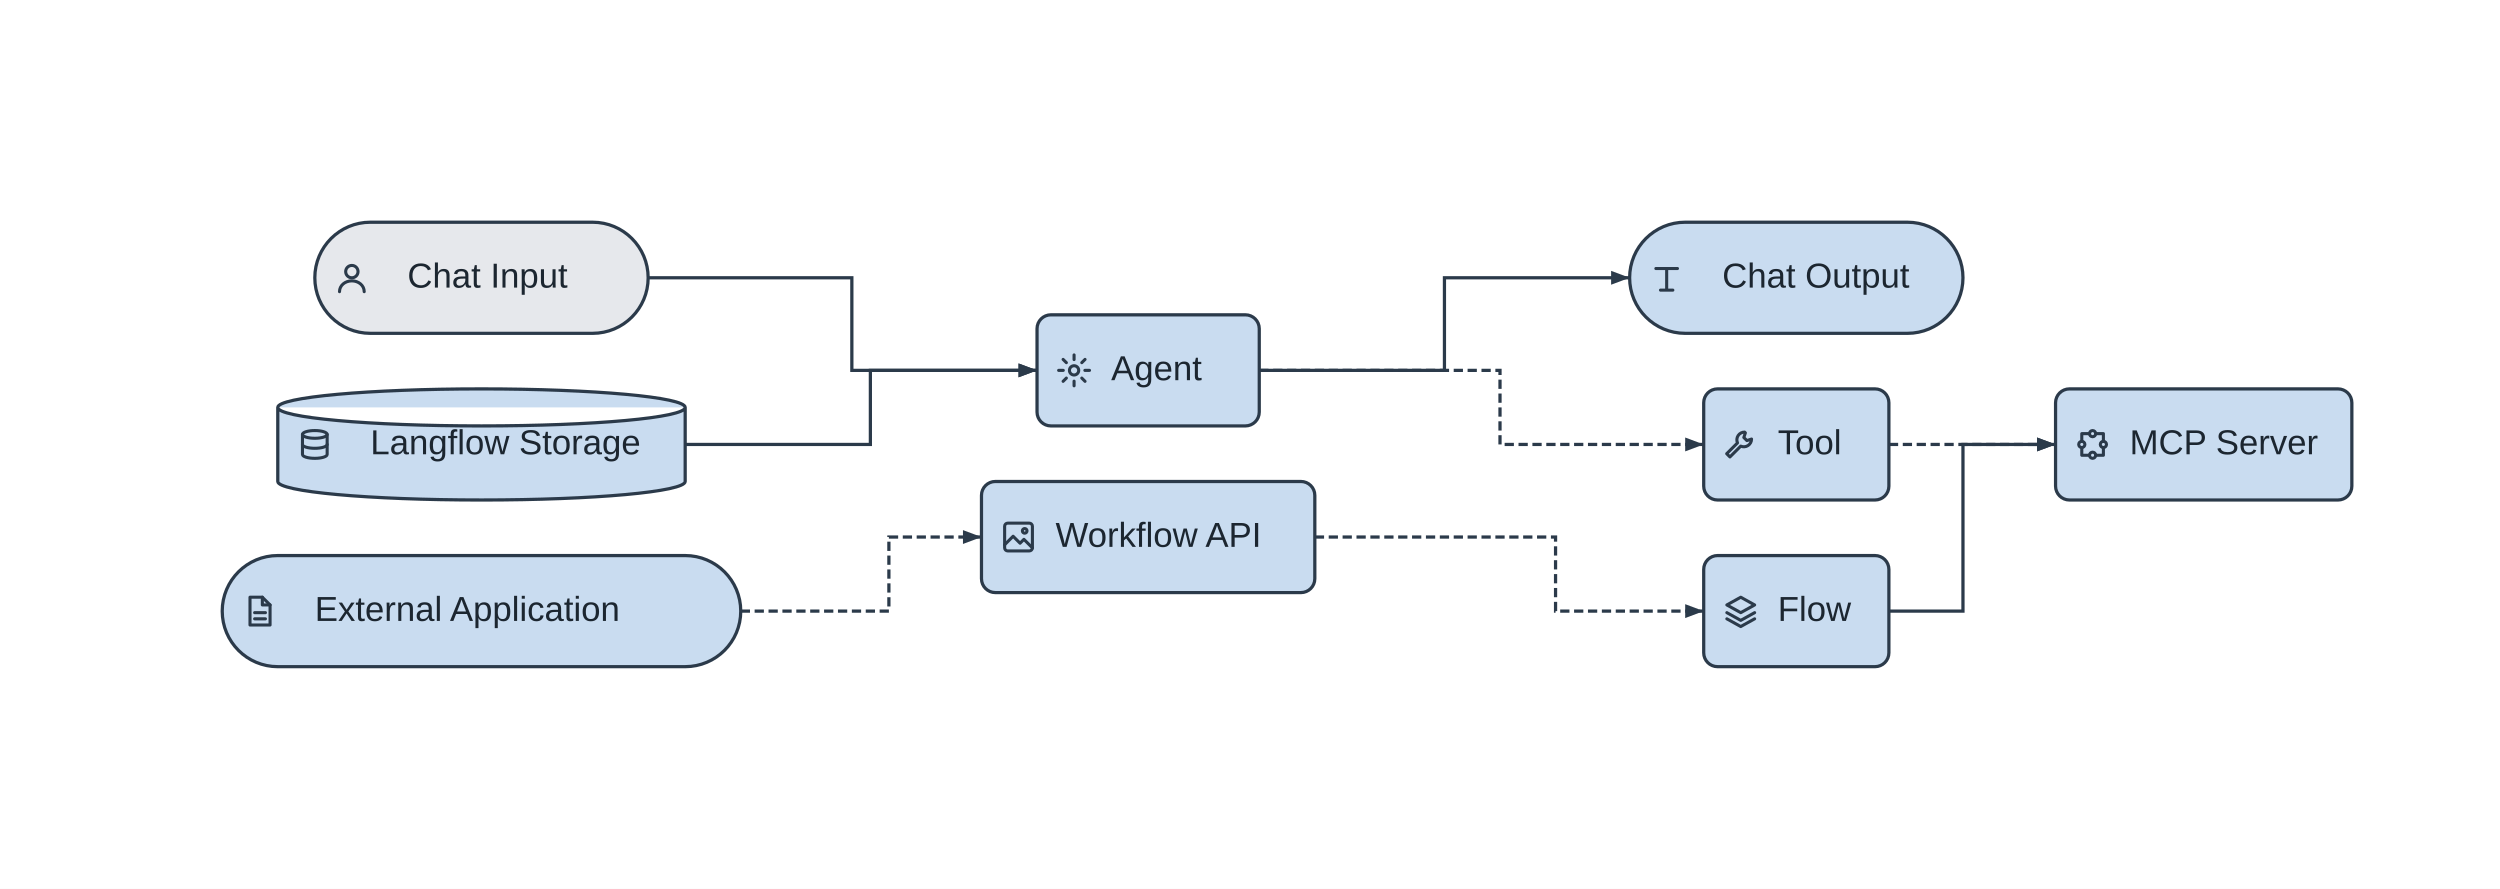
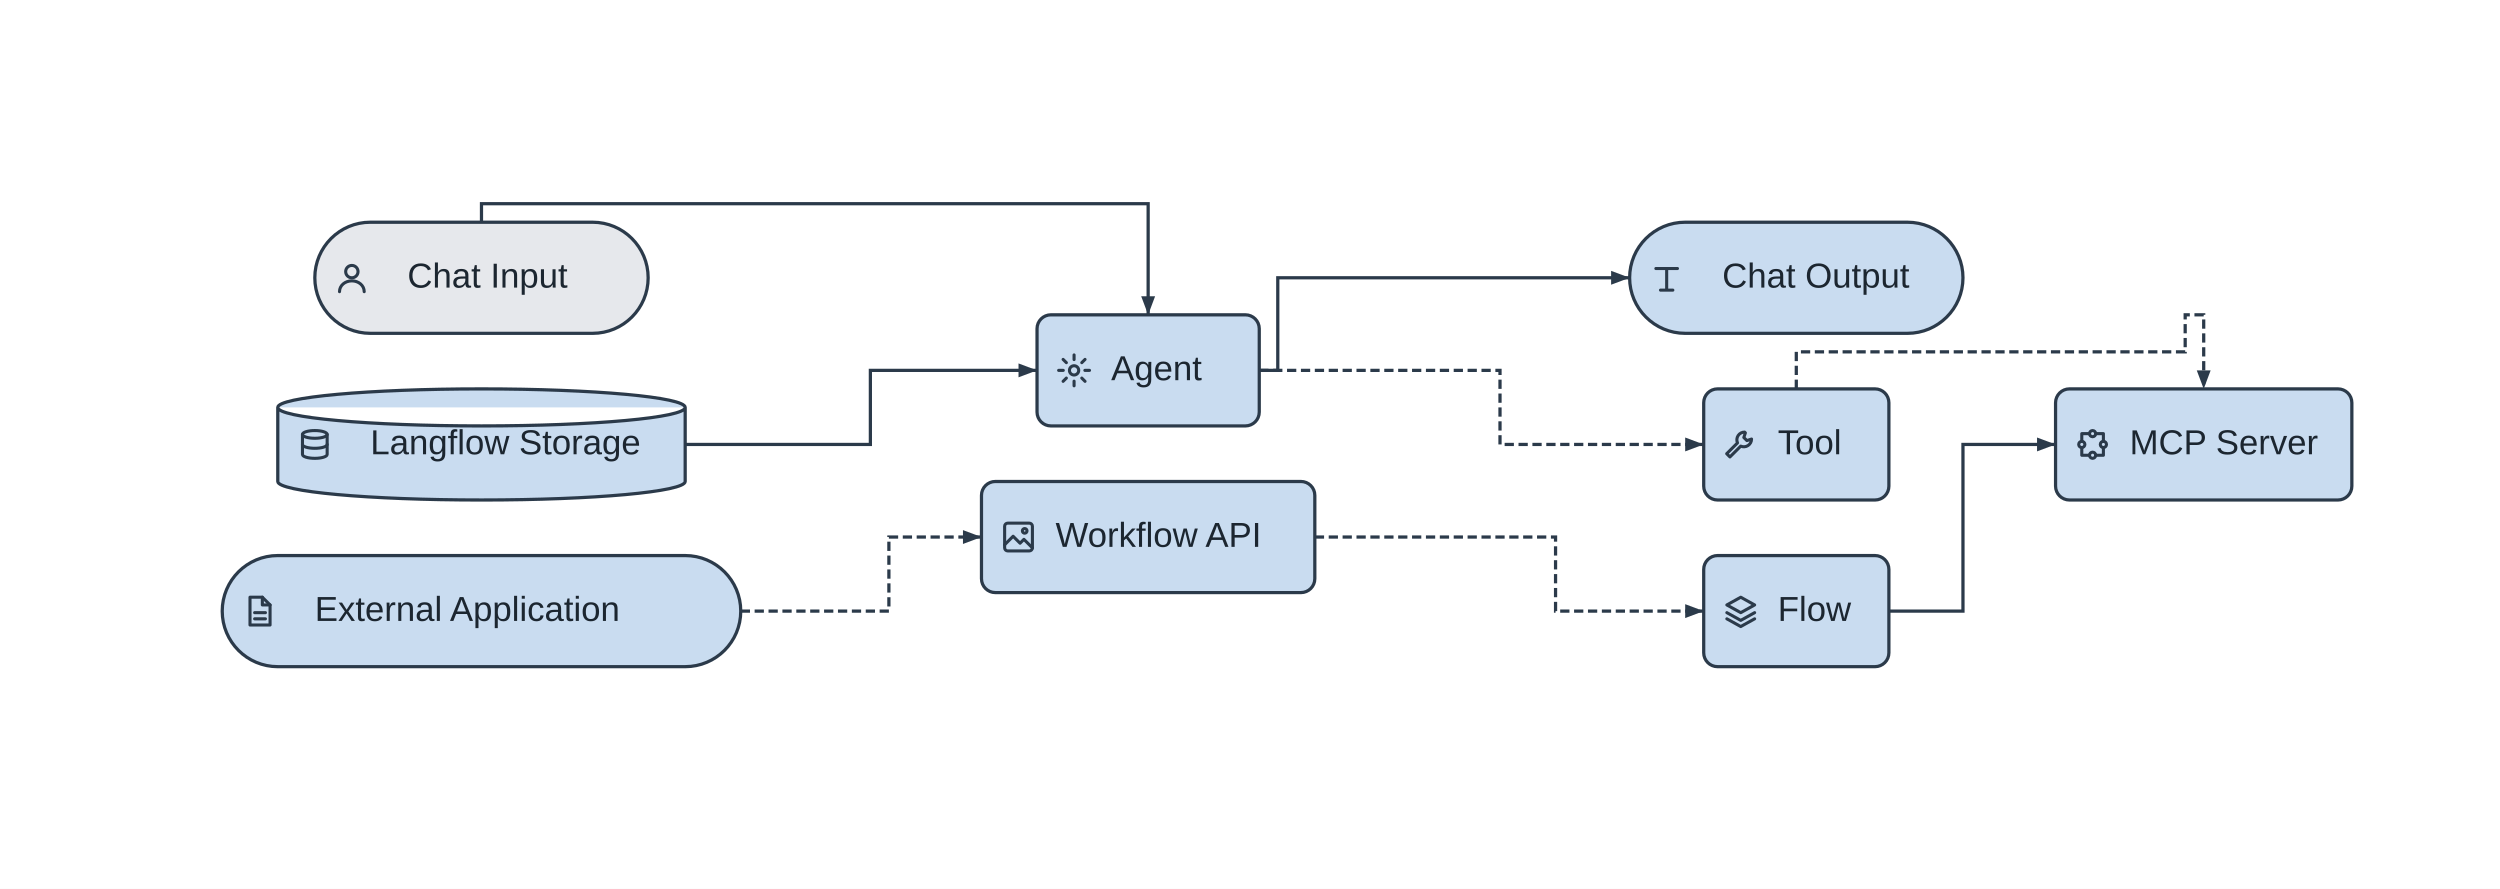
<svg xmlns="http://www.w3.org/2000/svg" width="1080" height="384" viewBox="0 0 1080 384" font-family="IBM Plex Sans, Helvetica Neue, Arial, sans-serif" data-figtree="1">
  <rect id="background" x="0" y="0" width="1080" height="384" fill="#FFFFFF" data-role="background" />
  <defs>
    <marker id="figtree-arrow" markerWidth="8" markerHeight="6" refX="8" refY="3" orient="auto" markerUnits="userSpaceOnUse">
      <path d="M0,0 L8,3 L0,6 z" fill="#2B3A4A" />
    </marker>
    <symbol id="icon-database" viewBox="0 0 24 24" fill="none" stroke="currentColor" stroke-width="2" stroke-linecap="round" stroke-linejoin="round">
      <ellipse cx="12" cy="5.5" rx="8" ry="2.5" />
      <path d="M4 5.5v13c0 1.4 3.6 2.5 8 2.5s8-1.1 8-2.5v-13" />
      <path d="M4 12c0 1.4 3.6 2.5 8 2.5s8-1.1 8-2.5" />
    </symbol>
    <symbol id="icon-document" viewBox="0 0 24 24" fill="none" stroke="currentColor" stroke-width="2" stroke-linecap="round" stroke-linejoin="round">
      <path d="M6 3h8l5 5v13H6z" />
      <path d="M14 3v5h5" />
      <path d="M9 13h7M9 17h7" />
    </symbol>
    <symbol id="icon-gear" viewBox="0 0 24 24" fill="none" stroke="currentColor" stroke-width="2" stroke-linecap="round" stroke-linejoin="round">
      <circle cx="12" cy="12" r="3" />
      <path d="M12 2v3M12 19v3M2 12h3M19 12h3M4.9 4.9l2.1 2.1M17 17l2.1 2.1M4.9 19.1L7 17M17 7l2.1-2.1" />
    </symbol>
    <symbol id="icon-layers" viewBox="0 0 24 24" fill="none" stroke="currentColor" stroke-width="2" stroke-linecap="round" stroke-linejoin="round">
      <path d="M12 3l9 5-9 5-9-5z" />
      <path d="M3 13l9 5 9-5" />
      <path d="M3 17l9 5 9-5" />
    </symbol>
    <symbol id="icon-ports" viewBox="0 0 24 24" fill="none" stroke="currentColor" stroke-width="2" stroke-linecap="round" stroke-linejoin="round">
      <path d="M10 5H5V10" />
      <path d="M14 5H19V10" />
      <path d="M19 14V19H14" />
      <path d="M10 19H5V14" />
      <circle cx="12" cy="5" r="2" />
      <circle cx="19" cy="12" r="2" />
      <circle cx="12" cy="19" r="2" />
      <circle cx="5" cy="12" r="2" />
    </symbol>
    <symbol id="icon-render" viewBox="0 0 24 24" fill="none" stroke="currentColor" stroke-width="2" stroke-linecap="round" stroke-linejoin="round">
      <rect x="3" y="3" width="18" height="18" rx="2" />
      <circle cx="16" cy="8" r="1.5" />
      <polyline points="3 17 8.5 11.5 13 16 15.5 13.5 21 19" />
    </symbol>
    <symbol id="icon-text" viewBox="0 0 24 24" fill="none" stroke="currentColor" stroke-width="2" stroke-linecap="round" stroke-linejoin="round">
      <path d="M5 6h14M12 6v14M8 20h8" />
    </symbol>
    <symbol id="icon-user" viewBox="0 0 24 24" fill="none" stroke="currentColor" stroke-width="2" stroke-linecap="round" stroke-linejoin="round">
      <circle cx="12" cy="8" r="4" />
      <path d="M4 21c0-4 3.6-7 8-7s8 3 8 7" />
    </symbol>
    <symbol id="icon-wrench" viewBox="0 0 24 24" fill="none" stroke="currentColor" stroke-width="2" stroke-linecap="round" stroke-linejoin="round">
      <path d="M14.5 4a5 5 0 0 0-4.6 7l-7 7 2.1 2.1 7-7A5 5 0 0 0 19 8.5l-3 1-2-2 1-3z" />
    </symbol>
  </defs>
  <g id="n1" data-bbox="0 0 1080 384">
    <g id="n2" transform="translate(32,32)" data-bbox="32 32 600 320" data-label="Chat Input, Langflow Storage, External Application, Agent, Workflow API">
      <g id="n4" transform="translate(32,32)" data-bbox="32 32 288 256" data-label="Chat Input, Langflow Storage, External Application">
        <g id="n6" transform="translate(72,32)" data-bbox="72 32 144 48" data-label="Chat Input">
          <path id="n6.block" d="M24,0 H120 A24,24 0 0 1 120,48 H24 A24,24 0 0 1 24,0 Z" fill="#E6E8EC" stroke="#2B3A4A" stroke-width="1.4" stroke-linejoin="round" data-role="block" data-kind="terminal" data-bbox="0 0 144 48" data-component="Chat Input" />
          <use id="n6.icon" href="#icon-user" x="8" y="16" width="16" height="16" color="#2B3A4A" data-role="icon" />
          <text id="n6.label" x="40" y="24" font-family="IBM Plex Sans, Helvetica Neue, Arial, sans-serif" font-size="15" text-anchor="start" dominant-baseline="middle" fill="#1C2630" data-kind="label" data-max-width="108">Chat Input</text>
        </g>
        <g id="n7" transform="translate(56,104)" data-bbox="56 104 176 48" data-label="Langflow Storage">
          <path id="n7.block" d="M0,8 A88,8 0 0 1 176,8 V40 A88,8 0 0 1 0,40 Z M0,8 A88,8 0 0 0 176,8" fill="#C9DCF0" stroke="#2B3A4A" stroke-width="1.4" stroke-linejoin="round" data-role="block" data-kind="store" data-bbox="0 0 176 48" data-component="Langflow Storage" />
          <use id="n7.icon" href="#icon-database" x="8" y="16" width="16" height="16" color="#2B3A4A" data-role="icon" />
          <text id="n7.label" x="40" y="24" font-family="IBM Plex Sans, Helvetica Neue, Arial, sans-serif" font-size="15" text-anchor="start" dominant-baseline="middle" fill="#1C2630" data-kind="label" data-max-width="148">Langflow Storage</text>
        </g>
        <g id="n8" transform="translate(32,176)" data-bbox="32 176 224 48" data-label="External Application">
          <path id="n8.block" d="M24,0 H200 A24,24 0 0 1 200,48 H24 A24,24 0 0 1 24,0 Z" fill="#C9DCF0" stroke="#2B3A4A" stroke-width="1.4" stroke-linejoin="round" data-role="block" data-kind="terminal" data-bbox="0 0 224 48" data-component="External Application" />
          <use id="n8.icon" href="#icon-document" x="8" y="16" width="16" height="16" color="#2B3A4A" data-role="icon" />
          <text id="n8.label" x="40" y="24" font-family="IBM Plex Sans, Helvetica Neue, Arial, sans-serif" font-size="15" text-anchor="start" dominant-baseline="middle" fill="#1C2630" data-kind="label" data-max-width="188">External Application</text>
        </g>
      </g>
      <g id="n5" transform="translate(360,72)" data-bbox="360 72 208 184" data-label="Agent, Workflow API">
        <g id="n9" transform="translate(56,32)" data-bbox="56 32 96 48" data-label="Agent">
          <rect id="n9.block" x="0" y="0" width="96" height="48" fill="#C9DCF0" stroke="#2B3A4A" stroke-width="1.4" data-role="block" rx="6" data-component="Agent" />
          <use id="n9.icon" href="#icon-gear" x="8" y="16" width="16" height="16" color="#2B3A4A" data-role="icon" />
          <text id="n9.label" x="32" y="24" font-family="IBM Plex Sans, Helvetica Neue, Arial, sans-serif" font-size="15" text-anchor="start" dominant-baseline="middle" fill="#1C2630" data-kind="label" data-max-width="76">Agent</text>
        </g>
        <g id="n10" transform="translate(32,104)" data-bbox="32 104 144 48" data-label="Workflow API">
          <rect id="n10.block" x="0" y="0" width="144" height="48" fill="#C9DCF0" stroke="#2B3A4A" stroke-width="1.4" data-role="block" rx="6" data-component="Workflow API" />
          <use id="n10.icon" href="#icon-render" x="8" y="16" width="16" height="16" color="#2B3A4A" data-role="icon" />
          <text id="n10.label" x="32" y="24" font-family="IBM Plex Sans, Helvetica Neue, Arial, sans-serif" font-size="15" text-anchor="start" dominant-baseline="middle" fill="#1C2630" data-kind="label" data-max-width="124">Workflow API</text>
        </g>
      </g>
-       <path id="n2.arrow0" d="M248,88 H336 V128 H416" fill="none" stroke="#2B3A4A" stroke-width="1.4" data-flow="data" marker-end="url(#figtree-arrow)" data-from="n6.right" data-to="n9.left" />
+       <path id="n2.arrow0" d="M176,64 V56 H464 V104" fill="none" stroke="#2B3A4A" stroke-width="1.4" data-flow="data" marker-end="url(#figtree-arrow)" data-from="n6.top" data-to="n9.top" />
      <path id="n2.arrow1" d="M264,160 H344 V128 H416" fill="none" stroke="#2B3A4A" stroke-width="1.4" data-flow="data" marker-end="url(#figtree-arrow)" data-from="n7.right" data-to="n9.left" />
      <path id="n2.arrow2" d="M288,232 H352 V200 H392" fill="none" stroke="#2B3A4A" stroke-width="1.4" data-flow="control" stroke-dasharray="4 2" marker-end="url(#figtree-arrow)" data-from="n8.right" data-to="n10.left" />
    </g>
    <g id="n3" transform="translate(672,64)" data-bbox="672 64 376 256" data-label="Chat Output, Tool, Flow, MCP Server">
      <g id="n11" transform="translate(32,32)" data-bbox="32 32 144 48" data-label="Chat Output">
        <path id="n11.block" d="M24,0 H120 A24,24 0 0 1 120,48 H24 A24,24 0 0 1 24,0 Z" fill="#C9DCF0" stroke="#2B3A4A" stroke-width="1.4" stroke-linejoin="round" data-role="block" data-kind="terminal" data-bbox="0 0 144 48" data-component="Chat Output" />
        <use id="n11.icon" href="#icon-text" x="8" y="16" width="16" height="16" color="#2B3A4A" data-role="icon" />
        <text id="n11.label" x="40" y="24" font-family="IBM Plex Sans, Helvetica Neue, Arial, sans-serif" font-size="15" text-anchor="start" dominant-baseline="middle" fill="#1C2630" data-kind="label" data-max-width="108">Chat Output</text>
      </g>
      <g id="n12" transform="translate(64,104)" data-bbox="64 104 80 48" data-label="Tool">
        <rect id="n12.block" x="0" y="0" width="80" height="48" fill="#C9DCF0" stroke="#2B3A4A" stroke-width="1.4" data-role="block" rx="6" data-component="Tool" />
        <use id="n12.icon" href="#icon-wrench" x="8" y="16" width="16" height="16" color="#2B3A4A" data-role="icon" />
        <text id="n12.label" x="32" y="24" font-family="IBM Plex Sans, Helvetica Neue, Arial, sans-serif" font-size="15" text-anchor="start" dominant-baseline="middle" fill="#1C2630" data-kind="label" data-max-width="60">Tool</text>
      </g>
      <g id="n13" transform="translate(64,176)" data-bbox="64 176 80 48" data-label="Flow">
        <rect id="n13.block" x="0" y="0" width="80" height="48" fill="#C9DCF0" stroke="#2B3A4A" stroke-width="1.4" data-role="block" rx="6" data-component="Flow" />
        <use id="n13.icon" href="#icon-layers" x="8" y="16" width="16" height="16" color="#2B3A4A" data-role="icon" />
        <text id="n13.label" x="32" y="24" font-family="IBM Plex Sans, Helvetica Neue, Arial, sans-serif" font-size="15" text-anchor="start" dominant-baseline="middle" fill="#1C2630" data-kind="label" data-max-width="60">Flow</text>
      </g>
      <g id="n14" transform="translate(216,104)" data-bbox="216 104 128 48" data-label="MCP Server">
        <rect id="n14.block" x="0" y="0" width="128" height="48" fill="#C9DCF0" stroke="#2B3A4A" stroke-width="1.4" data-role="block" rx="6" data-component="MCP Server" />
        <use id="n14.icon" href="#icon-ports" x="8" y="16" width="16" height="16" color="#2B3A4A" data-role="icon" />
        <text id="n14.label" x="32" y="24" font-family="IBM Plex Sans, Helvetica Neue, Arial, sans-serif" font-size="15" text-anchor="start" dominant-baseline="middle" fill="#1C2630" data-kind="label" data-max-width="108">MCP Server</text>
      </g>
-       <path id="n3.arrow0" d="M144,128 H216" fill="none" stroke="#2B3A4A" stroke-width="1.4" data-flow="control" stroke-dasharray="4 2" marker-end="url(#figtree-arrow)" data-from="n12.right" data-to="n14.left" />
+       <path id="n3.arrow0" d="M104,104 V88 H272 V72 H280 V104" fill="none" stroke="#2B3A4A" stroke-width="1.4" data-flow="control" stroke-dasharray="4 2" marker-end="url(#figtree-arrow)" data-from="n12.top" data-to="n14.top" />
      <path id="n3.arrow1" d="M144,200 H176 V128 H216" fill="none" stroke="#2B3A4A" stroke-width="1.4" data-flow="data" marker-end="url(#figtree-arrow)" data-from="n13.right" data-to="n14.left" />
    </g>
-     <path id="n1.arrow0" d="M544,160 H624 V120 H704" fill="none" stroke="#2B3A4A" stroke-width="1.4" data-flow="data" marker-end="url(#figtree-arrow)" data-from="n9.right" data-to="n11.left" />
+     <path id="n1.arrow0" d="M544,160 H552 V120 H704" fill="none" stroke="#2B3A4A" stroke-width="1.4" data-flow="data" marker-end="url(#figtree-arrow)" data-from="n9.right" data-to="n11.left" />
    <path id="n1.arrow1" d="M544,160 H648 V192 H736" fill="none" stroke="#2B3A4A" stroke-width="1.4" data-flow="control" stroke-dasharray="4 2" marker-end="url(#figtree-arrow)" data-from="n9.right" data-to="n12.left" />
    <path id="n1.arrow2" d="M568,232 H672 V264 H736" fill="none" stroke="#2B3A4A" stroke-width="1.4" data-flow="control" stroke-dasharray="4 2" marker-end="url(#figtree-arrow)" data-from="n10.right" data-to="n13.left" />
  </g>
</svg>
